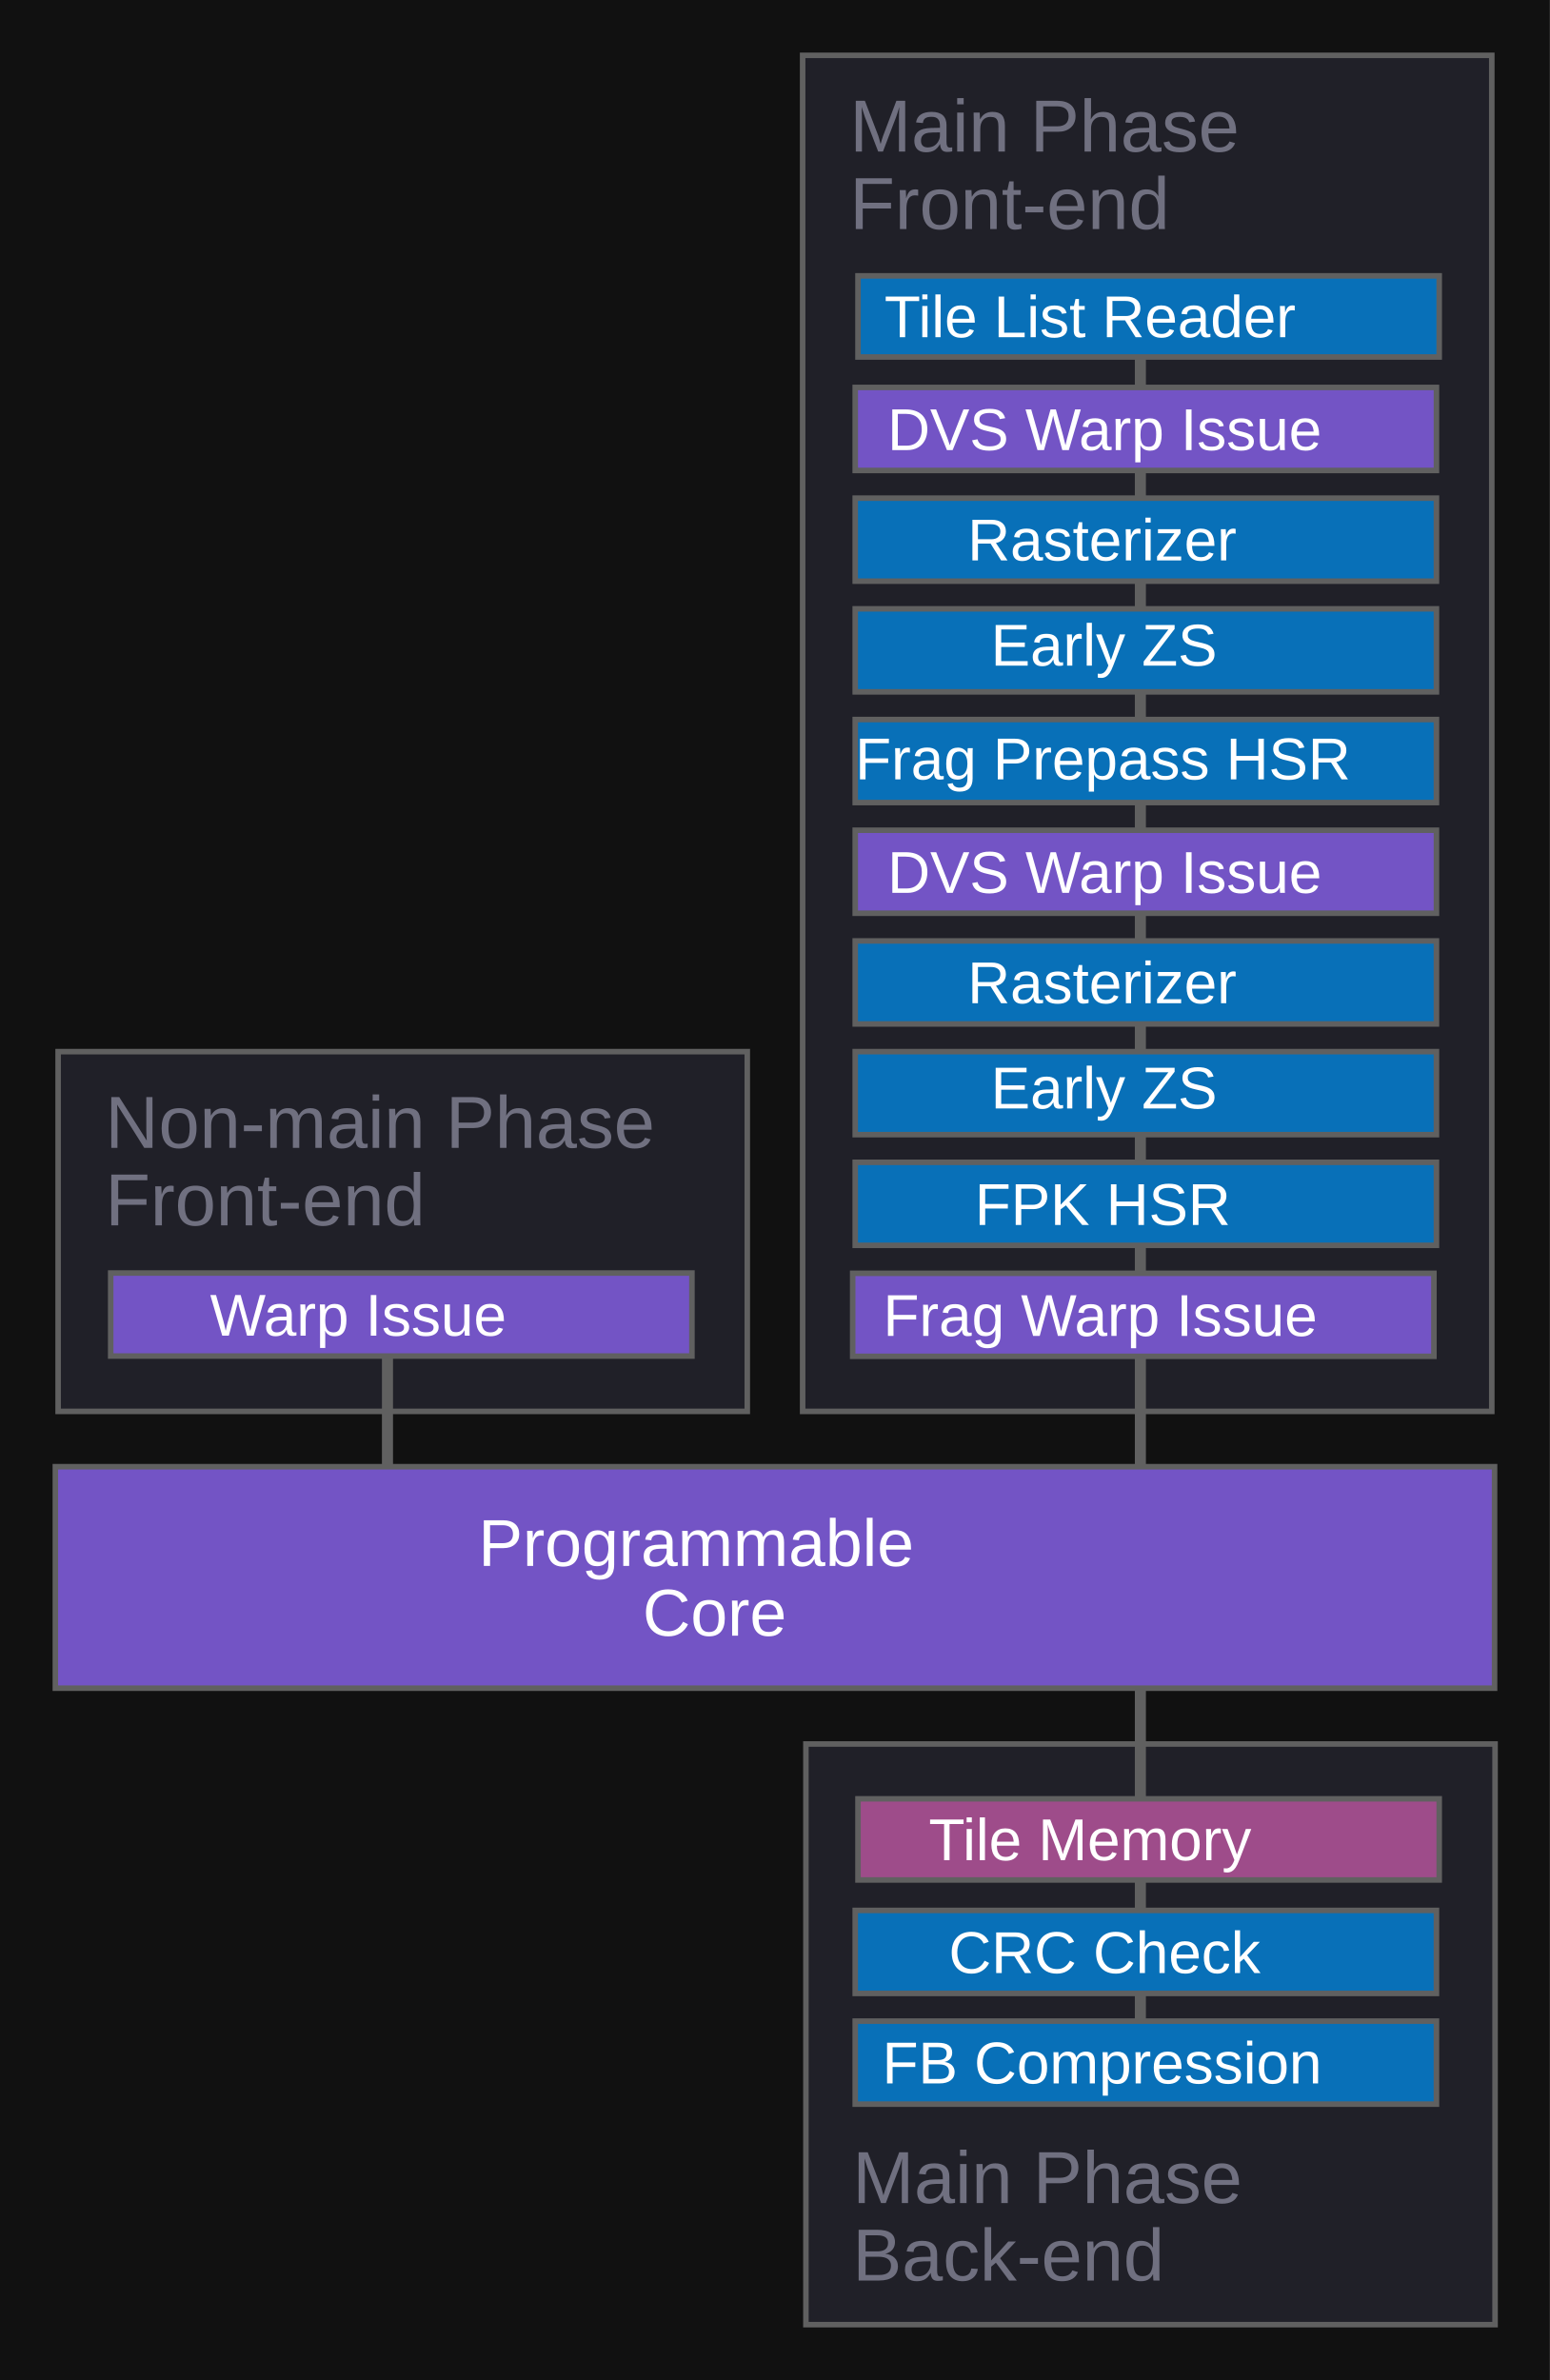
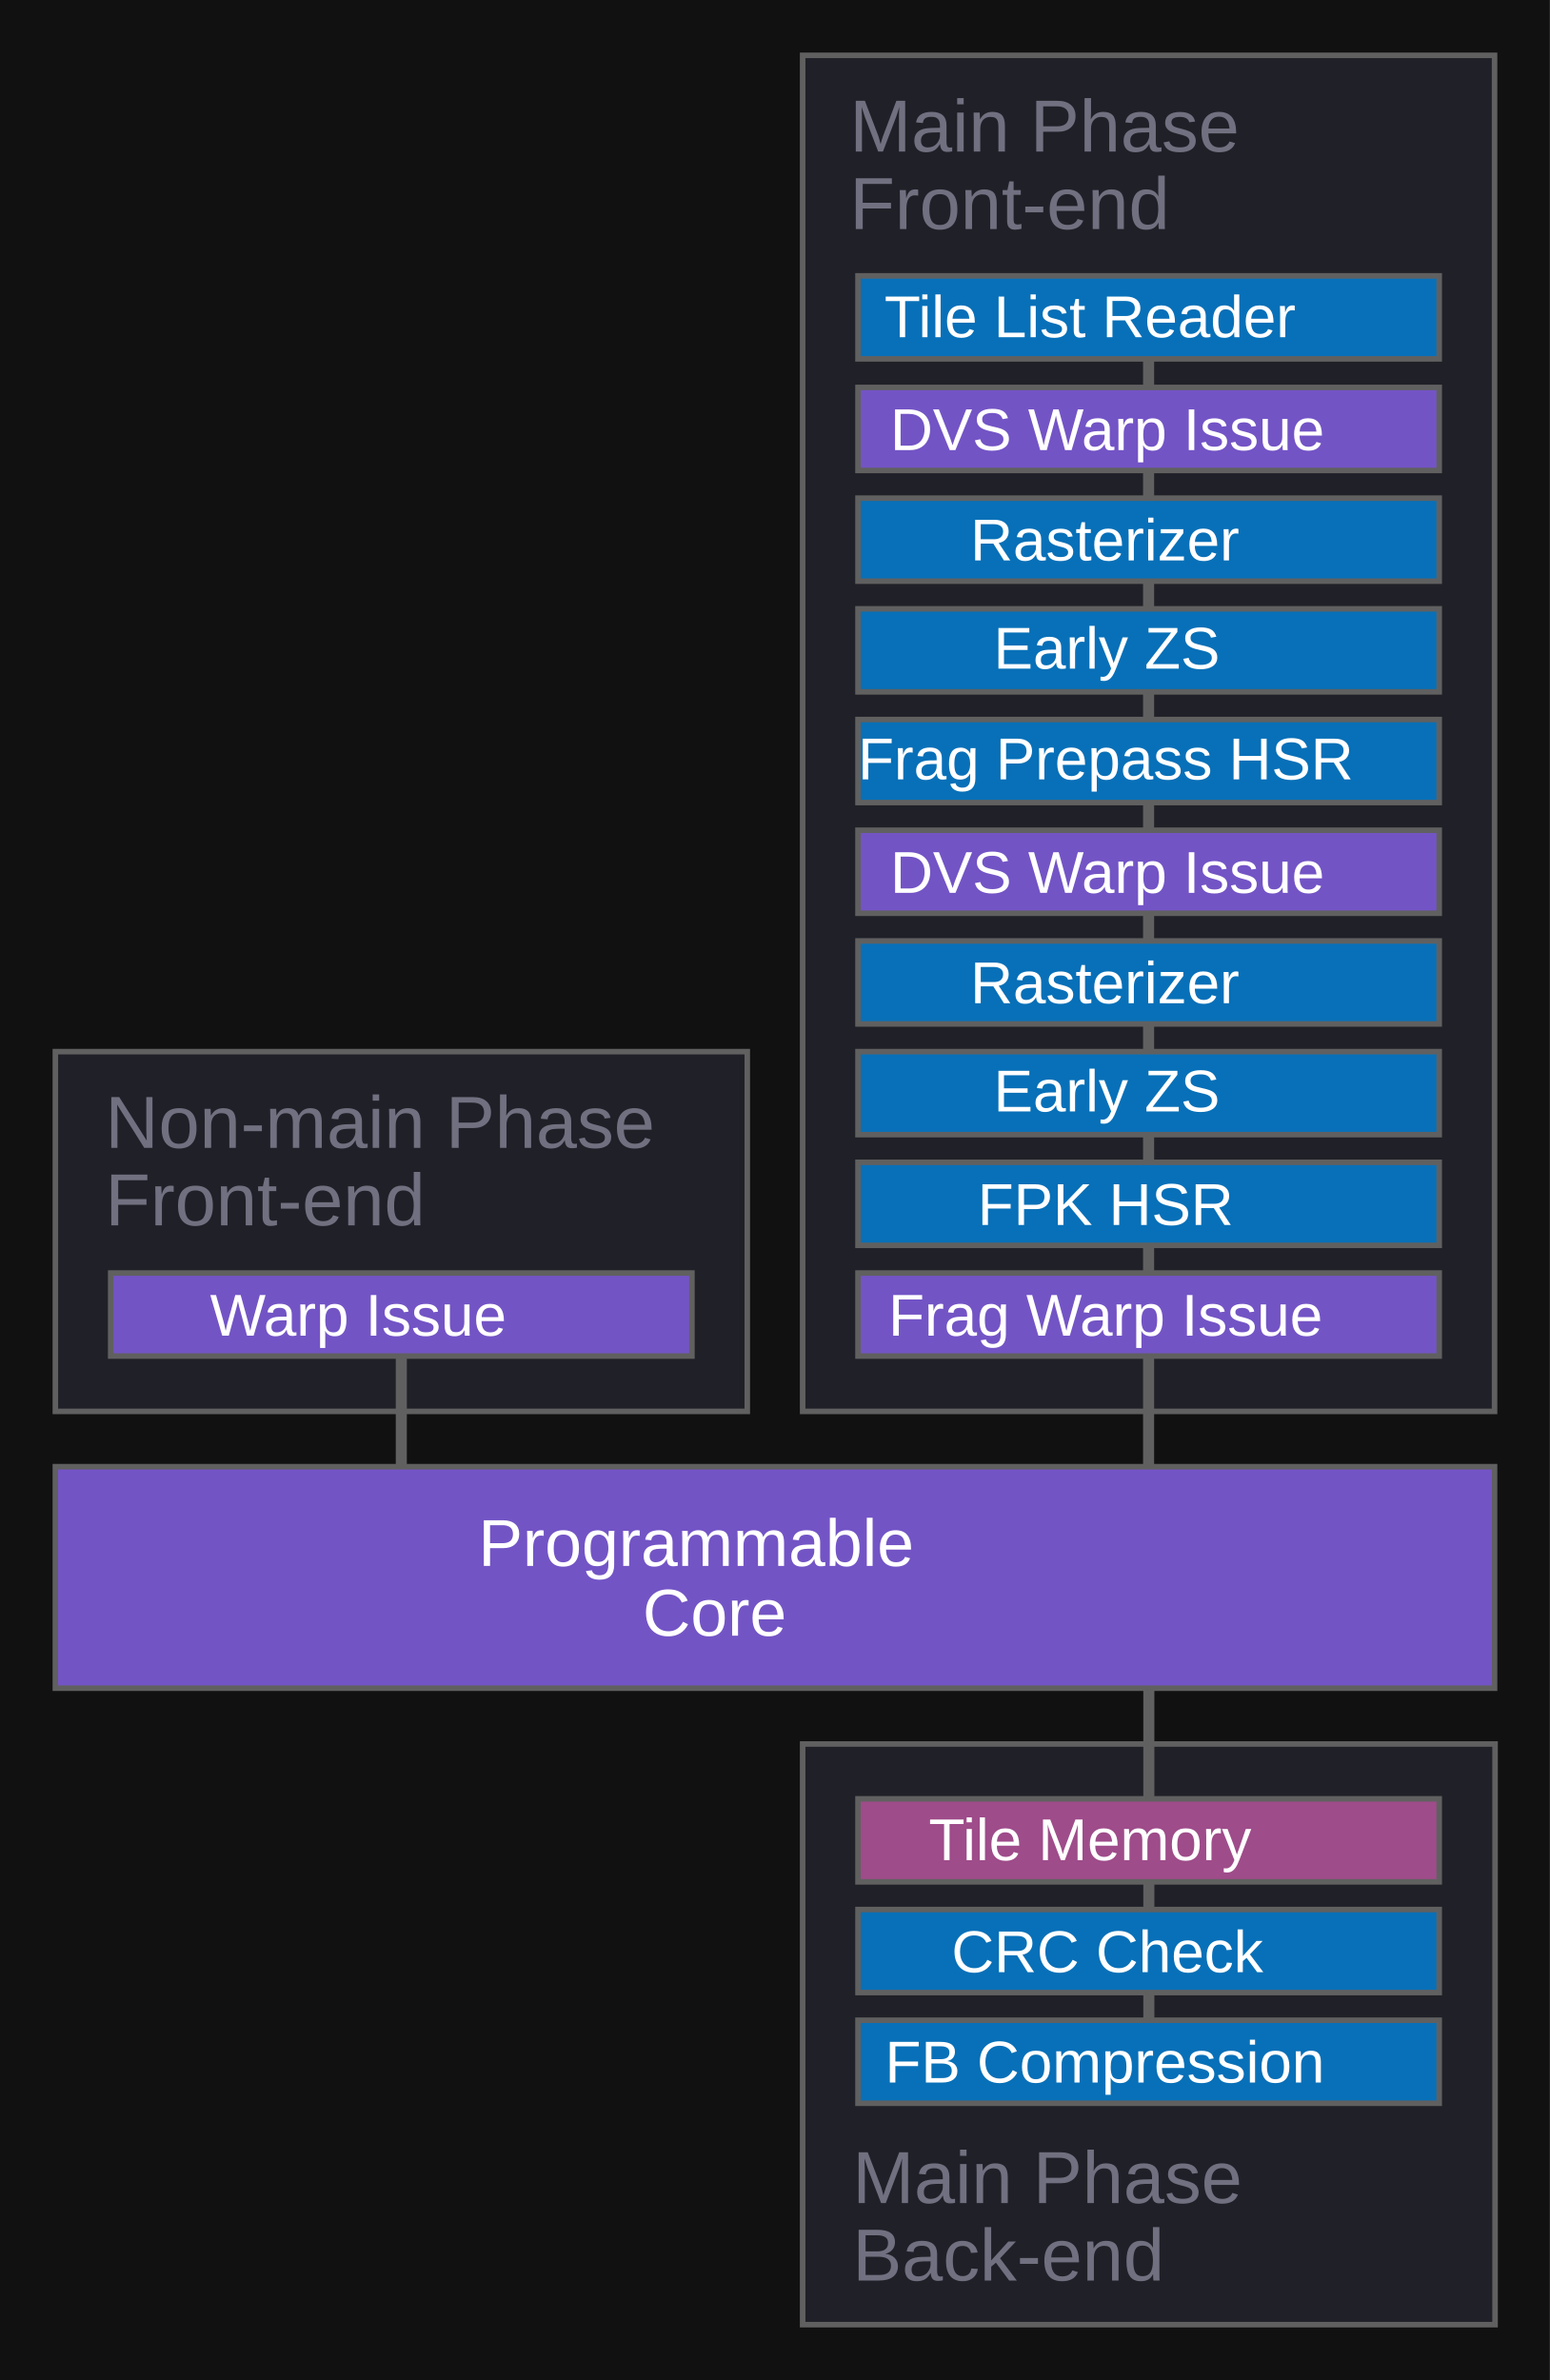
<svg xmlns="http://www.w3.org/2000/svg" width="280" viewBox="0 0 280 430" height="430" version="1.1" id="svg33">
  <defs id="defs1" />
  <g id="layer1" style="display:inline" transform="translate(-5,-5)">
    <rect width="280" x="5" fill="#ffffff" y="5" height="430" id="rect1" style="fill:#111111;stroke-width:1.13" />
  </g>
  <g id="layer2" style="display:inline" transform="translate(-5,-5)">
-     <path d="M 150,15 H 274.5 V 260 H 150 Z" stroke="#333e48" id="shape2" fill="#e5eceb" stroke-width="0.728" fill-rule="nonzero" style="fill:#202028;stroke:#606060;stroke-width:1;stroke-dasharray:none" />
-     <path d="M 211.017,69.5 V 270.501" stroke="#333e48" id="shape57-1-6-8-9-3" stroke-width="1.98" fill="none" style="display:inline;fill:#6a6a6a;stroke:#606060;stroke-width:2;stroke-dasharray:none" />
-     <path d="M 160,54.841 H 265 V 69.5 H 160 Z" stroke="#333e48" id="shape54" fill="#002b49" stroke-width="0.995" fill-rule="nonzero" style="fill:#0870b8;stroke:#606060;stroke-width:1;stroke-dasharray:none" />
+     <path d="M 150,15 H 275 V 260 H 150 Z" stroke="#333e48" id="shape2" fill="#e5eceb" stroke-width="0.728" fill-rule="nonzero" style="fill:#202028;stroke:#606060;stroke-width:1;stroke-dasharray:none" />
+     <path d="M 212.5,69.5 V 270.501" stroke="#333e48" id="shape57-1-6-8-9-3" stroke-width="1.98" fill="none" style="display:inline;fill:#6a6a6a;stroke:#606060;stroke-width:2;stroke-dasharray:none" />
+     <path d="M 160,54.841 H 265 V 69.841 H 160 Z" stroke="#333e48" id="shape54" fill="#002b49" stroke-width="0.995" fill-rule="nonzero" style="fill:#0870b8;stroke:#606060;stroke-width:1;stroke-dasharray:none" />
    <text xml:space="preserve" style="font-style:normal;font-variant:normal;font-weight:normal;font-stretch:normal;font-size:10.667px;line-height:1.05;font-family:Arial;-inkscape-font-specification:Arial;text-align:start;letter-spacing:0px;writing-mode:lr-tb;direction:ltr;text-anchor:start;fill:#ffffff;stroke:#6a6a6a;stroke-width:1.89;stroke-linecap:round;stroke-linejoin:round;stroke-miterlimit:3.9" x="212.302" y="65.926" id="text51">
      <tspan x="212.302" y="65.926" style="font-size:10.667px;line-height:1.05;text-align:center;text-anchor:middle;fill:#ffffff;stroke:none" id="tspan3">Tile List Reader</tspan>
      <tspan x="212.302" y="77.126" style="font-size:10.667px;line-height:1.05;text-align:center;text-anchor:middle;fill:#ffffff;stroke:none" id="tspan2" />
    </text>
-     <path d="m 159.5,135 h 105 v 15 H 159.5 Z" stroke="#333e48" id="shape54-4" fill="#002b49" stroke-width="0.995" fill-rule="nonzero" style="display:inline;fill:#0870b8;stroke:#606060;stroke-width:1;stroke-dasharray:none" />
-     <text xml:space="preserve" style="font-style:normal;font-variant:normal;font-weight:normal;font-stretch:normal;font-size:10.667px;line-height:1.05;font-family:Arial;-inkscape-font-specification:Arial;text-align:start;letter-spacing:0px;writing-mode:lr-tb;direction:ltr;text-anchor:start;display:inline;fill:#ffffff;stroke:#6a6a6a;stroke-width:1.89;stroke-linecap:round;stroke-linejoin:round;stroke-miterlimit:3.9" x="211.656" y="145.808" id="text51-8">
-       <tspan x="211.656" y="145.808" style="font-size:10.667px;line-height:1.05;text-align:center;text-anchor:middle;fill:#ffffff;stroke:none" id="tspan7">Frag Prepass HSR</tspan>
+     <path d="M 160,135 H 265 v 15 H 160 Z" stroke="#333e48" id="shape54-4" fill="#002b49" stroke-width="0.995" fill-rule="nonzero" style="display:inline;fill:#0870b8;stroke:#606060;stroke-width:1;stroke-dasharray:none" />
+     <text xml:space="preserve" style="font-style:normal;font-variant:normal;font-weight:normal;font-stretch:normal;font-size:10.667px;line-height:1.05;font-family:Arial;-inkscape-font-specification:Arial;text-align:start;letter-spacing:0px;writing-mode:lr-tb;direction:ltr;text-anchor:start;display:inline;fill:#ffffff;stroke:#6a6a6a;stroke-width:1.89;stroke-linecap:round;stroke-linejoin:round;stroke-miterlimit:3.9" x="212.156" y="145.808" id="text51-8">
+       <tspan x="212.156" y="145.808" style="font-size:10.667px;line-height:1.05;text-align:center;text-anchor:middle;fill:#ffffff;stroke:none" id="tspan7">Frag Prepass HSR</tspan>
    </text>
-     <path d="M 159.5,215 H 264.5 v 15 H 159.5 Z" stroke="#333e48" id="shape54-4-79" fill="#002b49" stroke-width="0.995" fill-rule="nonzero" style="display:inline;fill:#0870b8;stroke:#606060;stroke-width:1;stroke-dasharray:none" />
-     <text xml:space="preserve" style="font-style:normal;font-variant:normal;font-weight:normal;font-stretch:normal;font-size:10.667px;line-height:1.05;font-family:Arial;-inkscape-font-specification:Arial;text-align:start;letter-spacing:0px;writing-mode:lr-tb;direction:ltr;text-anchor:start;display:inline;fill:#ffffff;stroke:#6a6a6a;stroke-width:1.89;stroke-linecap:round;stroke-linejoin:round;stroke-miterlimit:3.9" x="211.63" y="226.318" id="text51-8-3">
-       <tspan x="211.63" y="226.318" style="font-size:10.667px;line-height:1.05;text-align:center;text-anchor:middle;fill:#ffffff;stroke:none" id="tspan7-19">FPK HSR</tspan>
+     <path d="m 160,215 h 105 v 15 H 160 Z" stroke="#333e48" id="shape54-4-79" fill="#002b49" stroke-width="0.995" fill-rule="nonzero" style="display:inline;fill:#0870b8;stroke:#606060;stroke-width:1;stroke-dasharray:none" />
+     <text xml:space="preserve" style="font-style:normal;font-variant:normal;font-weight:normal;font-stretch:normal;font-size:10.667px;line-height:1.05;font-family:Arial;-inkscape-font-specification:Arial;text-align:start;letter-spacing:0px;writing-mode:lr-tb;direction:ltr;text-anchor:start;display:inline;fill:#ffffff;stroke:#6a6a6a;stroke-width:1.89;stroke-linecap:round;stroke-linejoin:round;stroke-miterlimit:3.9" x="212.13" y="226.318" id="text51-8-3">
+       <tspan x="212.13" y="226.318" style="font-size:10.667px;line-height:1.05;text-align:center;text-anchor:middle;fill:#ffffff;stroke:none" id="tspan7-19">FPK HSR</tspan>
    </text>
-     <path d="m 159.043,235.05 h 105 v 15 H 159.043 Z" stroke="#333e48" id="shape54-4-79-5" fill="#002b49" stroke-width="0.995" fill-rule="nonzero" style="display:inline;fill:#7354c5;stroke:#606060;stroke-width:1;stroke-dasharray:none" />
-     <text xml:space="preserve" style="font-style:normal;font-variant:normal;font-weight:normal;font-stretch:normal;font-size:10.667px;line-height:1.05;font-family:Arial;-inkscape-font-specification:Arial;text-align:start;letter-spacing:0px;writing-mode:lr-tb;direction:ltr;text-anchor:start;display:inline;fill:#ffffff;stroke:#6a6a6a;stroke-width:1.89;stroke-linecap:round;stroke-linejoin:round;stroke-miterlimit:3.9" x="211.173" y="246.368" id="text51-8-3-0">
-       <tspan x="211.173" y="246.368" style="font-size:10.667px;line-height:1.05;text-align:center;text-anchor:middle;fill:#ffffff;stroke:none" id="tspan7-19-2">Frag Warp Issue</tspan>
+     <path d="M 160,235 H 265 v 15 H 160 Z" stroke="#333e48" id="shape54-4-79-5" fill="#002b49" stroke-width="0.995" fill-rule="nonzero" style="display:inline;fill:#7354c5;stroke:#606060;stroke-width:1;stroke-dasharray:none" />
+     <text xml:space="preserve" style="font-style:normal;font-variant:normal;font-weight:normal;font-stretch:normal;font-size:10.667px;line-height:1.05;font-family:Arial;-inkscape-font-specification:Arial;text-align:start;letter-spacing:0px;writing-mode:lr-tb;direction:ltr;text-anchor:start;display:inline;fill:#ffffff;stroke:#6a6a6a;stroke-width:1.89;stroke-linecap:round;stroke-linejoin:round;stroke-miterlimit:3.9" x="212.13" y="246.318" id="text51-8-3-0">
+       <tspan x="212.13" y="246.318" style="font-size:10.667px;line-height:1.05;text-align:center;text-anchor:middle;fill:#ffffff;stroke:none" id="tspan7-19-2">Frag Warp Issue</tspan>
    </text>
-     <path d="m 159.5,195 h 105 v 15 H 159.5 Z" stroke="#333e48" id="shape54-4-7" fill="#002b49" stroke-width="0.995" fill-rule="nonzero" style="display:inline;fill:#0870b8;stroke:#606060;stroke-width:1;stroke-dasharray:none" />
-     <text xml:space="preserve" style="font-style:normal;font-variant:normal;font-weight:normal;font-stretch:normal;font-size:10.667px;line-height:1.05;font-family:Arial;-inkscape-font-specification:Arial;text-align:start;letter-spacing:0px;writing-mode:lr-tb;direction:ltr;text-anchor:start;display:inline;fill:#ffffff;stroke:#6a6a6a;stroke-width:1.89;stroke-linecap:round;stroke-linejoin:round;stroke-miterlimit:3.9" x="211.857" y="205.26" id="text51-8-6">
-       <tspan x="211.857" y="205.26" style="font-size:10.667px;line-height:1.05;text-align:center;text-anchor:middle;fill:#ffffff;stroke:none" id="tspan7-8">Early ZS</tspan>
+     <path d="M 160,195 H 265 v 15 H 160 Z" stroke="#333e48" id="shape54-4-7" fill="#002b49" stroke-width="0.995" fill-rule="nonzero" style="display:inline;fill:#0870b8;stroke:#606060;stroke-width:1;stroke-dasharray:none" />
+     <text xml:space="preserve" style="font-style:normal;font-variant:normal;font-weight:normal;font-stretch:normal;font-size:10.667px;line-height:1.05;font-family:Arial;-inkscape-font-specification:Arial;text-align:start;letter-spacing:0px;writing-mode:lr-tb;direction:ltr;text-anchor:start;display:inline;fill:#ffffff;stroke:#6a6a6a;stroke-width:1.89;stroke-linecap:round;stroke-linejoin:round;stroke-miterlimit:3.9" x="212.357" y="205.806" id="text51-8-6">
+       <tspan x="212.357" y="205.806" style="font-size:10.667px;line-height:1.05;text-align:center;text-anchor:middle;fill:#ffffff;stroke:none" id="tspan7-8">Early ZS</tspan>
    </text>
-     <path d="m 159.5,175 h 105 v 15 H 159.5 Z" stroke="#333e48" id="shape54-4-1" fill="#002b49" stroke-width="0.995" fill-rule="nonzero" style="display:inline;fill:#0870b8;stroke:#606060;stroke-width:1;stroke-dasharray:none" />
-     <text xml:space="preserve" style="font-style:normal;font-variant:normal;font-weight:normal;font-stretch:normal;font-size:10.667px;line-height:1.05;font-family:Arial;-inkscape-font-specification:Arial;text-align:start;letter-spacing:0px;writing-mode:lr-tb;direction:ltr;text-anchor:start;display:inline;fill:#ffffff;stroke:#6a6a6a;stroke-width:1.89;stroke-linecap:round;stroke-linejoin:round;stroke-miterlimit:3.9" x="211.508" y="186.255" id="text51-8-7">
-       <tspan x="211.508" y="186.255" style="font-size:10.667px;line-height:1.05;text-align:center;text-anchor:middle;fill:#ffffff;stroke:none" id="tspan7-1">Rasterizer</tspan>
+     <path d="M 160,175 H 265 v 15 H 160 Z" stroke="#333e48" id="shape54-4-1" fill="#002b49" stroke-width="0.995" fill-rule="nonzero" style="display:inline;fill:#0870b8;stroke:#606060;stroke-width:1;stroke-dasharray:none" />
+     <text xml:space="preserve" style="font-style:normal;font-variant:normal;font-weight:normal;font-stretch:normal;font-size:10.667px;line-height:1.05;font-family:Arial;-inkscape-font-specification:Arial;text-align:start;letter-spacing:0px;writing-mode:lr-tb;direction:ltr;text-anchor:start;display:inline;fill:#ffffff;stroke:#6a6a6a;stroke-width:1.89;stroke-linecap:round;stroke-linejoin:round;stroke-miterlimit:3.9" x="212.008" y="186.255" id="text51-8-7">
+       <tspan x="212.008" y="186.255" style="font-size:10.667px;line-height:1.05;text-align:center;text-anchor:middle;fill:#ffffff;stroke:none" id="tspan7-1">Rasterizer</tspan>
    </text>
-     <path d="m 159.5,115 h 105 v 15 H 159.5 Z" stroke="#333e48" id="shape54-4-7-7" fill="#002b49" stroke-width="0.995" fill-rule="nonzero" style="display:inline;fill:#0870b8;stroke:#606060;stroke-width:1;stroke-dasharray:none" />
-     <text xml:space="preserve" style="font-style:normal;font-variant:normal;font-weight:normal;font-stretch:normal;font-size:10.667px;line-height:1.05;font-family:Arial;-inkscape-font-specification:Arial;text-align:start;letter-spacing:0px;writing-mode:lr-tb;direction:ltr;text-anchor:start;display:inline;fill:#ffffff;stroke:#6a6a6a;stroke-width:1.89;stroke-linecap:round;stroke-linejoin:round;stroke-miterlimit:3.9" x="211.857" y="125.26" id="text51-8-6-9">
-       <tspan x="211.857" y="125.26" style="font-size:10.667px;line-height:1.05;text-align:center;text-anchor:middle;fill:#ffffff;stroke:none" id="tspan7-8-5">Early ZS</tspan>
+     <path d="M 160,115 H 265 v 15 H 160 Z" stroke="#333e48" id="shape54-4-7-7" fill="#002b49" stroke-width="0.995" fill-rule="nonzero" style="display:inline;fill:#0870b8;stroke:#606060;stroke-width:1;stroke-dasharray:none" />
+     <text xml:space="preserve" style="font-style:normal;font-variant:normal;font-weight:normal;font-stretch:normal;font-size:10.667px;line-height:1.05;font-family:Arial;-inkscape-font-specification:Arial;text-align:start;letter-spacing:0px;writing-mode:lr-tb;direction:ltr;text-anchor:start;display:inline;fill:#ffffff;stroke:#6a6a6a;stroke-width:1.89;stroke-linecap:round;stroke-linejoin:round;stroke-miterlimit:3.9" x="212.357" y="125.806" id="text51-8-6-9">
+       <tspan x="212.357" y="125.806" style="font-size:10.667px;line-height:1.05;text-align:center;text-anchor:middle;fill:#ffffff;stroke:none" id="tspan7-8-5">Early ZS</tspan>
    </text>
-     <path d="M 159.5,95 H 264.5 V 110 H 159.5 Z" stroke="#333e48" id="shape54-4-1-4" fill="#002b49" stroke-width="0.995" fill-rule="nonzero" style="display:inline;fill:#0870b8;stroke:#606060;stroke-width:1;stroke-dasharray:none" />
-     <text xml:space="preserve" style="font-style:normal;font-variant:normal;font-weight:normal;font-stretch:normal;font-size:10.667px;line-height:1.05;font-family:Arial;-inkscape-font-specification:Arial;text-align:start;letter-spacing:0px;writing-mode:lr-tb;direction:ltr;text-anchor:start;display:inline;fill:#ffffff;stroke:#6a6a6a;stroke-width:1.89;stroke-linecap:round;stroke-linejoin:round;stroke-miterlimit:3.9" x="211.508" y="106.255" id="text51-8-7-3">
-       <tspan x="211.508" y="106.255" style="font-size:10.667px;line-height:1.05;text-align:center;text-anchor:middle;fill:#ffffff;stroke:none" id="tspan7-1-1">Rasterizer</tspan>
+     <path d="M 160,95 H 265 V 110 H 160 Z" stroke="#333e48" id="shape54-4-1-4" fill="#002b49" stroke-width="0.995" fill-rule="nonzero" style="display:inline;fill:#0870b8;stroke:#606060;stroke-width:1;stroke-dasharray:none" />
+     <text xml:space="preserve" style="font-style:normal;font-variant:normal;font-weight:normal;font-stretch:normal;font-size:10.667px;line-height:1.05;font-family:Arial;-inkscape-font-specification:Arial;text-align:start;letter-spacing:0px;writing-mode:lr-tb;direction:ltr;text-anchor:start;display:inline;fill:#ffffff;stroke:#6a6a6a;stroke-width:1.89;stroke-linecap:round;stroke-linejoin:round;stroke-miterlimit:3.9" x="212.008" y="106.255" id="text51-8-7-3">
+       <tspan x="212.008" y="106.255" style="font-size:10.667px;line-height:1.05;text-align:center;text-anchor:middle;fill:#ffffff;stroke:none" id="tspan7-1-1">Rasterizer</tspan>
    </text>
-     <path d="m 159.5,75 h 105 v 15 H 159.5 Z" stroke="#333e48" id="shape54-4-1-4-3" fill="#002b49" stroke-width="0.995" fill-rule="nonzero" style="display:inline;fill:#7354c5;stroke:#606060;stroke-width:1;stroke-dasharray:none" />
-     <text xml:space="preserve" style="font-style:normal;font-variant:normal;font-weight:normal;font-stretch:normal;font-size:10.667px;line-height:1.05;font-family:Arial;-inkscape-font-specification:Arial;text-align:start;letter-spacing:0px;writing-mode:lr-tb;direction:ltr;text-anchor:start;display:inline;fill:#ffffff;stroke:#6a6a6a;stroke-width:1.89;stroke-linecap:round;stroke-linejoin:round;stroke-miterlimit:3.9" x="211.956" y="86.318" id="text51-8-7-3-4">
-       <tspan x="211.956" y="86.318" style="font-size:10.667px;line-height:1.05;text-align:center;text-anchor:middle;fill:#ffffff;stroke:none" id="tspan7-1-1-1">DVS Warp Issue</tspan>
+     <path d="M 160,75 H 265 V 90 H 160 Z" stroke="#333e48" id="shape54-4-1-4-3" fill="#002b49" stroke-width="0.995" fill-rule="nonzero" style="display:inline;fill:#7354c5;stroke:#606060;stroke-width:1;stroke-dasharray:none" />
+     <text xml:space="preserve" style="font-style:normal;font-variant:normal;font-weight:normal;font-stretch:normal;font-size:10.667px;line-height:1.05;font-family:Arial;-inkscape-font-specification:Arial;text-align:start;letter-spacing:0px;writing-mode:lr-tb;direction:ltr;text-anchor:start;display:inline;fill:#ffffff;stroke:#6a6a6a;stroke-width:1.89;stroke-linecap:round;stroke-linejoin:round;stroke-miterlimit:3.9" x="212.456" y="86.318" id="text51-8-7-3-4">
+       <tspan x="212.456" y="86.318" style="font-size:10.667px;line-height:1.05;text-align:center;text-anchor:middle;fill:#ffffff;stroke:none" id="tspan7-1-1-1">DVS Warp Issue</tspan>
    </text>
-     <path d="m 159.5,155 h 105 v 15 H 159.5 Z" stroke="#333e48" id="shape54-4-1-4-3-8" fill="#002b49" stroke-width="0.995" fill-rule="nonzero" style="display:inline;fill:#7354c5;stroke:#606060;stroke-width:1;stroke-dasharray:none" />
-     <text xml:space="preserve" style="font-style:normal;font-variant:normal;font-weight:normal;font-stretch:normal;font-size:10.667px;line-height:1.05;font-family:Arial;-inkscape-font-specification:Arial;text-align:start;letter-spacing:0px;writing-mode:lr-tb;direction:ltr;text-anchor:start;display:inline;fill:#ffffff;stroke:#6a6a6a;stroke-width:1.89;stroke-linecap:round;stroke-linejoin:round;stroke-miterlimit:3.9" x="211.964" y="166.318" id="text51-8-7-3-4-7">
-       <tspan x="211.964" y="166.318" style="font-size:10.667px;line-height:1.05;text-align:center;text-anchor:middle;fill:#ffffff;stroke:none" id="tspan7-1-1-1-4">DVS Warp Issue</tspan>
+     <path d="M 160,155 H 265 v 15 H 160 Z" stroke="#333e48" id="shape54-4-1-4-3-8" fill="#002b49" stroke-width="0.995" fill-rule="nonzero" style="display:inline;fill:#7354c5;stroke:#606060;stroke-width:1;stroke-dasharray:none" />
+     <text xml:space="preserve" style="font-style:normal;font-variant:normal;font-weight:normal;font-stretch:normal;font-size:10.667px;line-height:1.05;font-family:Arial;-inkscape-font-specification:Arial;text-align:start;letter-spacing:0px;writing-mode:lr-tb;direction:ltr;text-anchor:start;display:inline;fill:#ffffff;stroke:#6a6a6a;stroke-width:1.89;stroke-linecap:round;stroke-linejoin:round;stroke-miterlimit:3.9" x="212.464" y="166.318" id="text51-8-7-3-4-7">
+       <tspan x="212.464" y="166.318" style="font-size:10.667px;line-height:1.05;text-align:center;text-anchor:middle;fill:#ffffff;stroke:none" id="tspan7-1-1-1-4">DVS Warp Issue</tspan>
    </text>
    <text xml:space="preserve" style="font-style:normal;font-variant:normal;font-weight:normal;font-stretch:normal;font-size:13.333px;line-height:1.05;font-family:Arial;-inkscape-font-specification:Arial;text-align:start;letter-spacing:0px;writing-mode:lr-tb;direction:ltr;text-anchor:start;display:inline;fill:#707080;stroke:#6a6a6a;stroke-width:1.89;stroke-linecap:round;stroke-linejoin:round;stroke-miterlimit:3.9" x="158.51" y="32.386" id="text51-0">
      <tspan x="158.51" y="32.386" id="tspan52-6" style="font-size:13.333px;line-height:1.05;text-align:start;text-anchor:start;fill:#707080;stroke:none">Main Phase</tspan>
      <tspan x="158.51" y="46.386" style="font-size:13.333px;line-height:1.05;text-align:start;text-anchor:start;fill:#707080;stroke:none" id="tspan10">Front-end</tspan>
    </text>
-     <path d="m 150.591,320.091 h 124.5 v 104.909 h -124.5 z" stroke="#333e48" id="shape2-5" fill="#e5eceb" stroke-width="0.728" fill-rule="nonzero" style="display:inline;fill:#202028;stroke:#606060;stroke-width:1;stroke-dasharray:none" />
-     <path d="m 211.017,310.009 v 60.15" stroke="#333e48" id="shape57-1-6-8-9-3-4" stroke-width="1.98" fill="none" style="display:inline;fill:#6a6a6a;stroke:#606060;stroke-width:2;stroke-dasharray:none" />
-     <path d="M 160,330 H 265 v 14.659 H 160 Z" stroke="#333e48" id="shape54-2" fill="#002b49" stroke-width="0.995" fill-rule="nonzero" style="display:inline;fill:#9e4c8a;stroke:#606060;stroke-width:1;stroke-dasharray:none" />
+     <path d="M 150,320.091 H 275.091 V 425 H 150 Z" stroke="#333e48" id="shape2-5" fill="#e5eceb" stroke-width="0.728" fill-rule="nonzero" style="display:inline;fill:#202028;stroke:#606060;stroke-width:1;stroke-dasharray:none" />
+     <path d="m 212.545,310.009 v 60.15" stroke="#333e48" id="shape57-1-6-8-9-3-4" stroke-width="1.98" fill="none" style="display:inline;fill:#6a6a6a;stroke:#606060;stroke-width:2;stroke-dasharray:none" />
+     <path d="M 160,330 H 265 v 15 H 160 Z" stroke="#333e48" id="shape54-2" fill="#002b49" stroke-width="0.995" fill-rule="nonzero" style="display:inline;fill:#9e4c8a;stroke:#606060;stroke-width:1;stroke-dasharray:none" />
    <text xml:space="preserve" style="font-style:normal;font-variant:normal;font-weight:normal;font-stretch:normal;font-size:10.667px;line-height:1.05;font-family:Arial;-inkscape-font-specification:Arial;text-align:start;letter-spacing:0px;writing-mode:lr-tb;direction:ltr;text-anchor:start;display:inline;fill:#ffffff;stroke:#6a6a6a;stroke-width:1.89;stroke-linecap:round;stroke-linejoin:round;stroke-miterlimit:3.9" x="212.302" y="341.085" id="text51-09">
      <tspan x="212.302" y="341.085" style="font-size:10.667px;line-height:1.05;text-align:center;text-anchor:middle;fill:#ffffff;stroke:none" id="tspan3-7">Tile Memory</tspan>
      <tspan x="212.302" y="352.285" style="font-size:10.667px;line-height:1.05;text-align:center;text-anchor:middle;fill:#ffffff;stroke:none" id="tspan2-3" />
    </text>
-     <path d="M 159.5,370.159 H 264.5 v 15 H 159.5 Z" stroke="#333e48" id="shape54-4-1-4-7" fill="#002b49" stroke-width="0.995" fill-rule="nonzero" style="display:inline;fill:#0870b8;stroke:#606060;stroke-width:1;stroke-dasharray:none" />
-     <text xml:space="preserve" style="font-style:normal;font-variant:normal;font-weight:normal;font-stretch:normal;font-size:10.667px;line-height:1.05;font-family:Arial;-inkscape-font-specification:Arial;text-align:start;letter-spacing:0px;writing-mode:lr-tb;direction:ltr;text-anchor:start;display:inline;fill:#ffffff;stroke:#6a6a6a;stroke-width:1.89;stroke-linecap:round;stroke-linejoin:round;stroke-miterlimit:3.9" x="211.508" y="381.414" id="text51-8-7-3-7">
-       <tspan x="211.508" y="381.414" style="font-size:10.667px;line-height:1.05;text-align:center;text-anchor:middle;fill:#ffffff;stroke:none" id="tspan7-1-1-3">FB Compression</tspan>
+     <path d="M 160,370 H 265 v 15 H 160 Z" stroke="#333e48" id="shape54-4-1-4-7" fill="#002b49" stroke-width="0.995" fill-rule="nonzero" style="display:inline;fill:#0870b8;stroke:#606060;stroke-width:1;stroke-dasharray:none" />
+     <text xml:space="preserve" style="font-style:normal;font-variant:normal;font-weight:normal;font-stretch:normal;font-size:10.667px;line-height:1.05;font-family:Arial;-inkscape-font-specification:Arial;text-align:start;letter-spacing:0px;writing-mode:lr-tb;direction:ltr;text-anchor:start;display:inline;fill:#ffffff;stroke:#6a6a6a;stroke-width:1.89;stroke-linecap:round;stroke-linejoin:round;stroke-miterlimit:3.9" x="212.008" y="381.255" id="text51-8-7-3-7">
+       <tspan x="212.008" y="381.255" style="font-size:10.667px;line-height:1.05;text-align:center;text-anchor:middle;fill:#ffffff;stroke:none" id="tspan7-1-1-3">FB Compression</tspan>
    </text>
-     <path d="M 159.5,350.159 H 264.5 v 15 H 159.5 Z" stroke="#333e48" id="shape54-4-1-4-3-3" fill="#002b49" stroke-width="0.995" fill-rule="nonzero" style="display:inline;fill:#0870b8;stroke:#606060;stroke-width:1;stroke-dasharray:none" />
-     <text xml:space="preserve" style="font-style:normal;font-variant:normal;font-weight:normal;font-stretch:normal;font-size:10.667px;line-height:1.05;font-family:Arial;-inkscape-font-specification:Arial;text-align:start;letter-spacing:0px;writing-mode:lr-tb;direction:ltr;text-anchor:start;display:inline;fill:#ffffff;stroke:#6a6a6a;stroke-width:1.89;stroke-linecap:round;stroke-linejoin:round;stroke-miterlimit:3.9" x="211.956" y="361.476" id="text51-8-7-3-4-5">
-       <tspan x="211.956" y="361.476" style="font-size:10.667px;line-height:1.05;text-align:center;text-anchor:middle;fill:#ffffff;stroke:none" id="tspan7-1-1-1-9">CRC Check</tspan>
+     <path d="M 160,350 H 265 v 15 H 160 Z" stroke="#333e48" id="shape54-4-1-4-3-3" fill="#002b49" stroke-width="0.995" fill-rule="nonzero" style="display:inline;fill:#0870b8;stroke:#606060;stroke-width:1;stroke-dasharray:none" />
+     <text xml:space="preserve" style="font-style:normal;font-variant:normal;font-weight:normal;font-stretch:normal;font-size:10.667px;line-height:1.05;font-family:Arial;-inkscape-font-specification:Arial;text-align:start;letter-spacing:0px;writing-mode:lr-tb;direction:ltr;text-anchor:start;display:inline;fill:#ffffff;stroke:#6a6a6a;stroke-width:1.89;stroke-linecap:round;stroke-linejoin:round;stroke-miterlimit:3.9" x="212.456" y="361.318" id="text51-8-7-3-4-5">
+       <tspan x="212.456" y="361.318" style="font-size:10.667px;line-height:1.05;text-align:center;text-anchor:middle;fill:#ffffff;stroke:none" id="tspan7-1-1-1-9">CRC Check</tspan>
    </text>
    <text xml:space="preserve" style="font-style:normal;font-variant:normal;font-weight:normal;font-stretch:normal;font-size:13.333px;line-height:1.05;font-family:Arial;-inkscape-font-specification:Arial;text-align:start;letter-spacing:0px;writing-mode:lr-tb;direction:ltr;text-anchor:start;display:inline;fill:#707080;stroke:#6a6a6a;stroke-width:1.89;stroke-linecap:round;stroke-linejoin:round;stroke-miterlimit:3.9" x="159.029" y="403.029" id="text51-0-82">
      <tspan x="159.029" y="403.029" id="tspan52-6-6" style="font-size:13.333px;line-height:1.05;text-align:start;text-anchor:start;fill:#707080;stroke:none">Main Phase</tspan>
      <tspan x="159.029" y="417.029" style="font-size:13.333px;line-height:1.05;text-align:start;text-anchor:start;fill:#707080;stroke:none" id="tspan10-6">Back-end</tspan>
    </text>
  </g>
  <g id="layer3" transform="translate(-5,-5)">
-     <path d="M 15.5,195 H 140 V 260 H 15.5 Z" stroke="#333e48" id="shape2-0" fill="#e5eceb" stroke-width="0.728" fill-rule="nonzero" style="display:inline;fill:#202028;stroke:#606060;stroke-width:1;stroke-dasharray:none" />
+     <path d="M 15,195 H 140 V 260 H 15 Z" stroke="#333e48" id="shape2-0" fill="#e5eceb" stroke-width="0.728" fill-rule="nonzero" style="display:inline;fill:#202028;stroke:#606060;stroke-width:1;stroke-dasharray:none" />
    <path d="M 25,235 H 130 v 15 H 25 Z" stroke="#333e48" id="shape54-4-79-5-4" fill="#002b49" stroke-width="0.995" fill-rule="nonzero" style="display:inline;fill:#7354c5;stroke:#606060;stroke-width:1;stroke-dasharray:none" />
    <text xml:space="preserve" style="font-style:normal;font-variant:normal;font-weight:normal;font-stretch:normal;font-size:10.667px;line-height:1.05;font-family:Arial;-inkscape-font-specification:Arial;text-align:start;letter-spacing:0px;writing-mode:lr-tb;direction:ltr;text-anchor:start;display:inline;fill:#ffffff;stroke:#6a6a6a;stroke-width:1.89;stroke-linecap:round;stroke-linejoin:round;stroke-miterlimit:3.9" x="77.13" y="246.318" id="text51-8-3-0-4">
      <tspan x="77.13" y="246.318" style="font-size:10.667px;line-height:1.05;text-align:center;text-anchor:middle;fill:#ffffff;stroke:none" id="tspan7-19-2-6">Warp Issue</tspan>
    </text>
    <text xml:space="preserve" style="font-style:normal;font-variant:normal;font-weight:normal;font-stretch:normal;font-size:13.333px;line-height:1.05;font-family:Arial;-inkscape-font-specification:Arial;text-align:start;letter-spacing:0px;writing-mode:lr-tb;direction:ltr;text-anchor:start;display:inline;fill:#707080;stroke:#6a6a6a;stroke-width:1.89;stroke-linecap:round;stroke-linejoin:round;stroke-miterlimit:3.9" x="24.01" y="212.386" id="text51-0-8">
      <tspan x="24.01" y="212.386" id="tspan52-6-4" style="font-size:13.333px;line-height:1.05;text-align:start;text-anchor:start;fill:#707080;stroke:none">Non-main Phase</tspan>
      <tspan x="24.01" y="226.386" style="font-size:13.333px;line-height:1.05;text-align:start;text-anchor:start;fill:#707080;stroke:none" id="tspan10-0">Front-end</tspan>
    </text>
-     <path d="m 75,249.998 v 20.002" stroke="#333e48" id="shape57-1-6-8-9" stroke-width="1.98" fill="none" style="display:inline;fill:#6a6a6a;stroke:#606060;stroke-width:2;stroke-dasharray:none" />
+     <path d="m 77.5,249.998 v 20.002" stroke="#333e48" id="shape57-1-6-8-9" stroke-width="1.98" fill="none" style="display:inline;fill:#6a6a6a;stroke:#606060;stroke-width:2;stroke-dasharray:none" />
  </g>
  <g id="layer4" transform="translate(-5,-5)">
    <path d="m 15,269.991 h 260 v 40.018 H 15 Z" stroke="#333e48" id="shape5" fill="#11809f" stroke-width="0.849" fill-rule="nonzero" style="fill:#7354c5;stroke:#606060;stroke-width:1;stroke-dasharray:none" />
    <text xml:space="preserve" style="font-style:normal;font-variant:normal;font-weight:normal;font-stretch:normal;font-size:12px;line-height:1.05;font-family:Arial;-inkscape-font-specification:Arial;text-align:center;letter-spacing:0px;writing-mode:lr-tb;direction:ltr;text-anchor:middle;display:inline;fill:#ffffff;stroke:#6a6a6a;stroke-width:1.89;stroke-linecap:round;stroke-linejoin:round;stroke-miterlimit:3.9" x="142.438" y="287.922" id="text51-2-4-9">
      <tspan x="142.438" y="287.922" style="font-size:12px;line-height:1.05;text-align:center;text-anchor:middle;fill:#ffffff;stroke:none" id="tspan55-1-1">Programmable</tspan>
      <tspan x="142.438" y="300.522" style="font-size:12px;line-height:1.05;text-align:center;text-anchor:middle;fill:#ffffff;stroke:none" id="tspan63">Core</tspan>
    </text>
  </g>
</svg>
